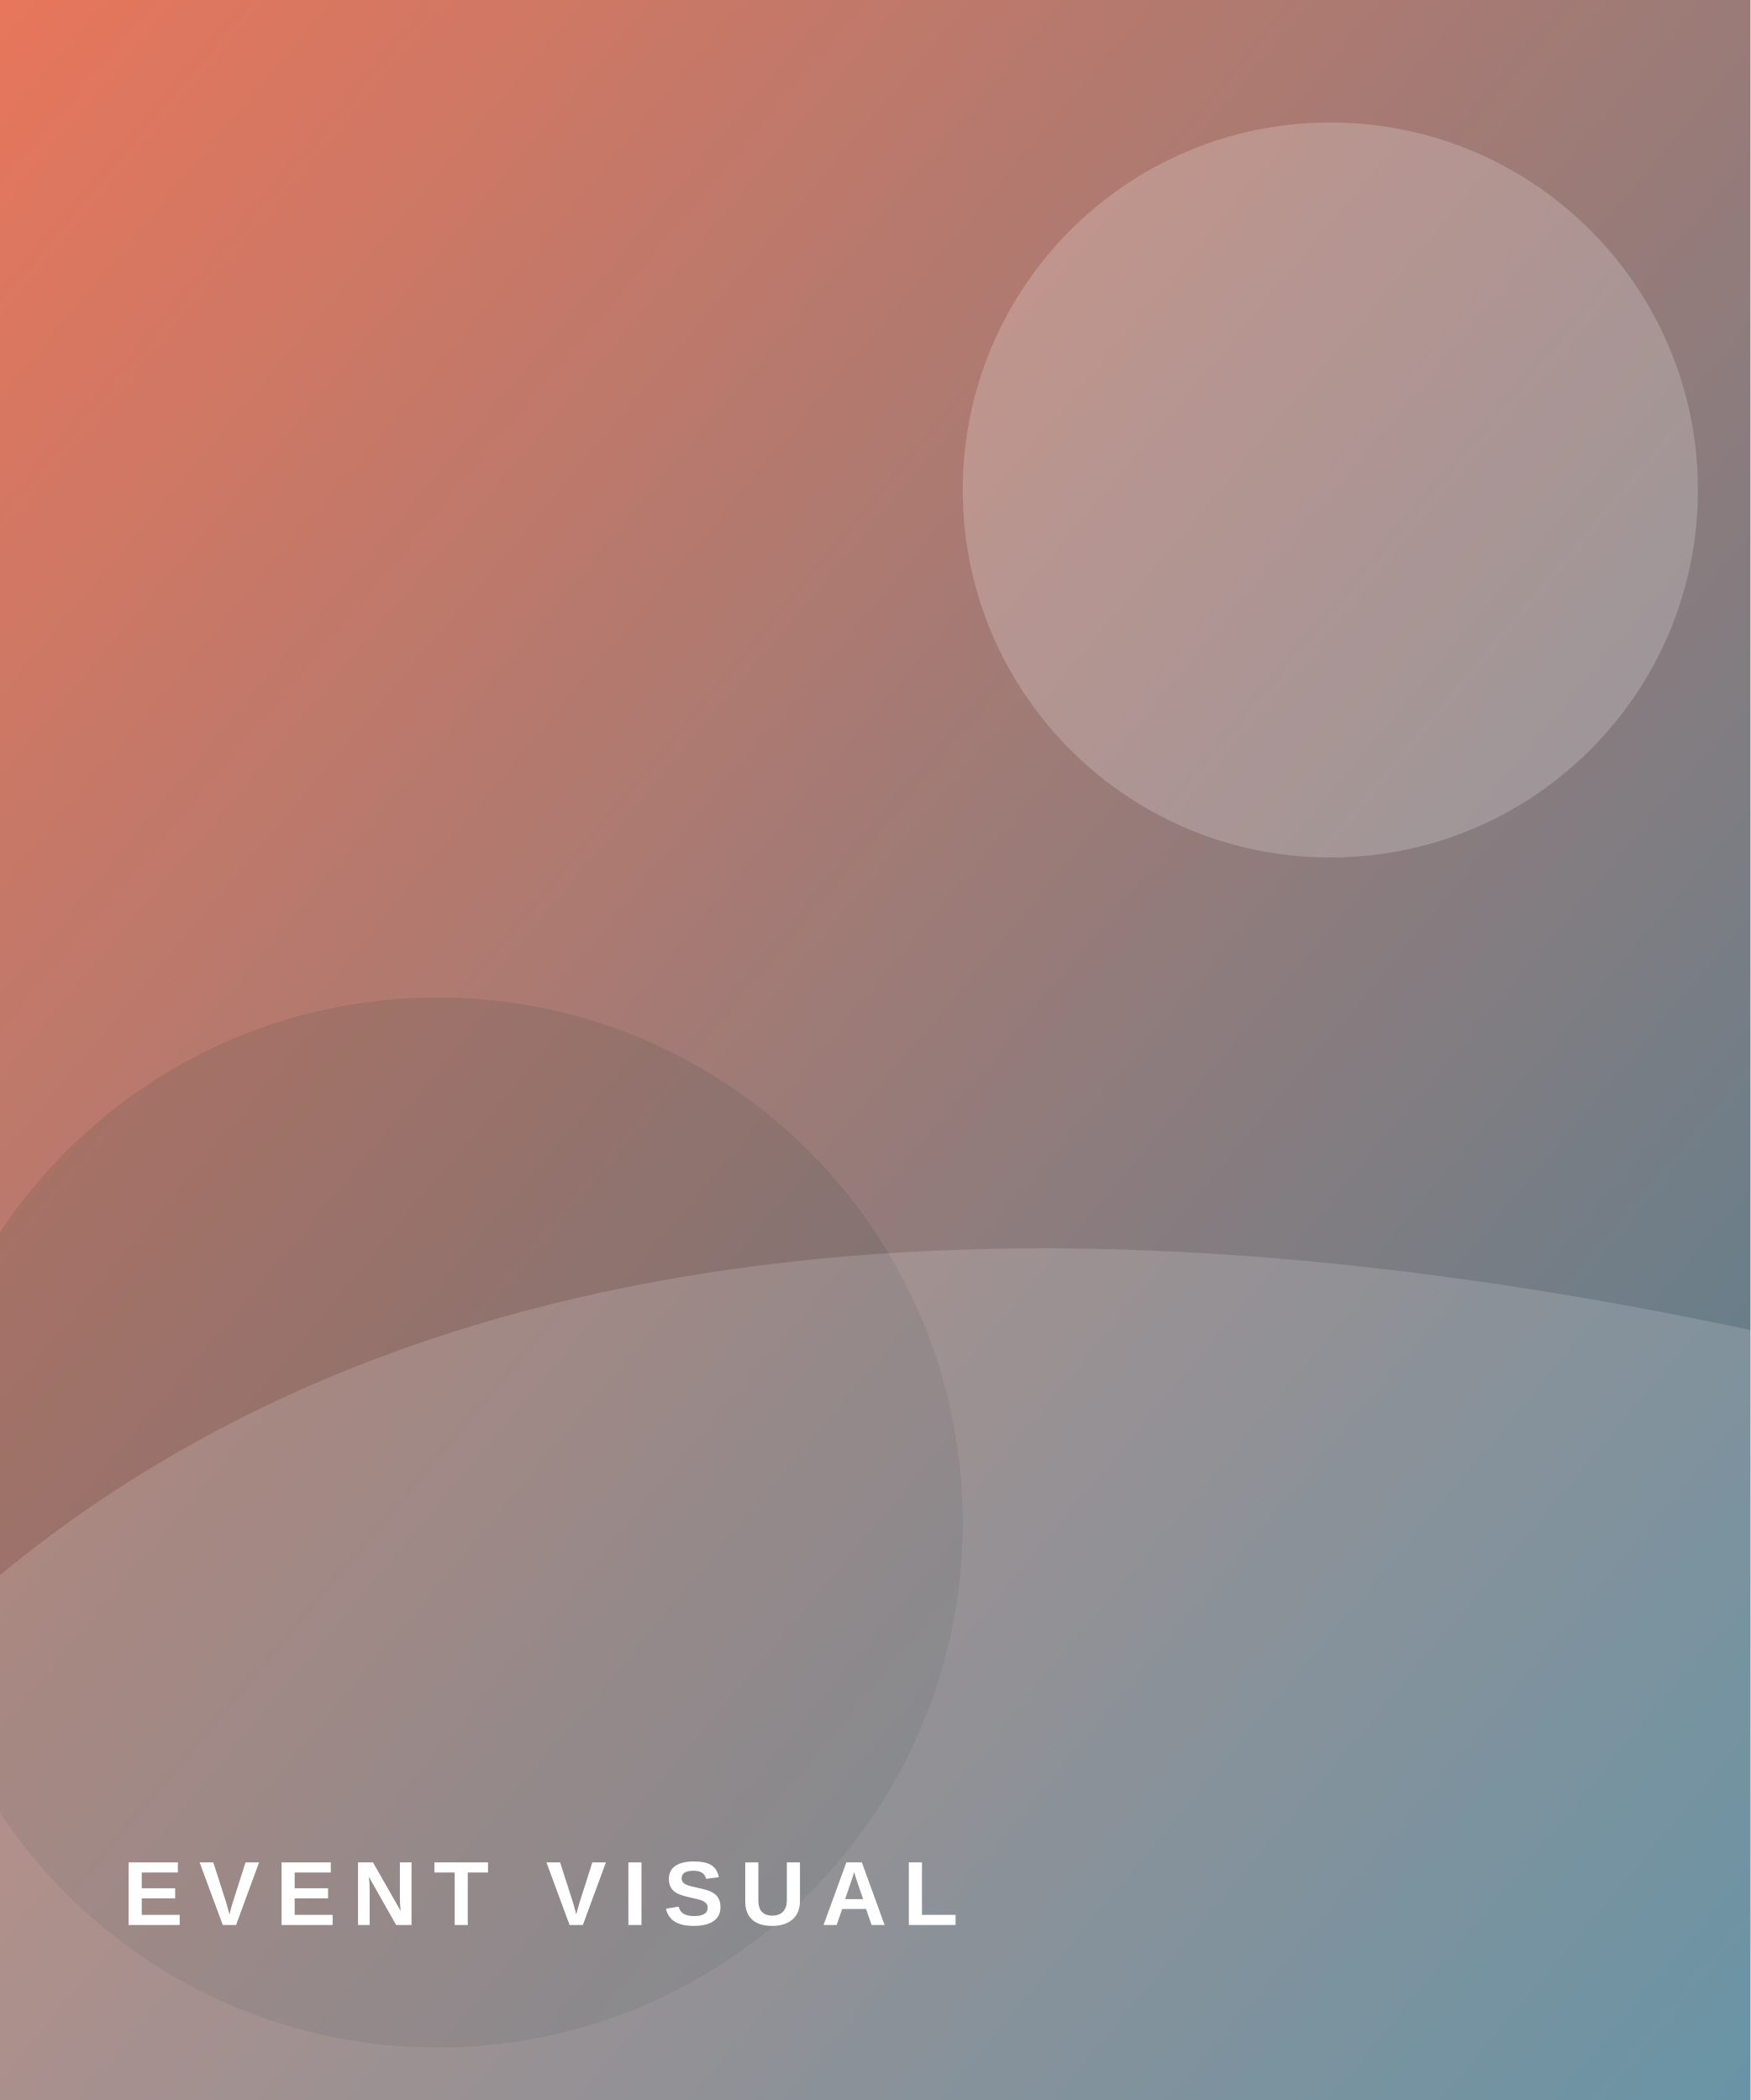
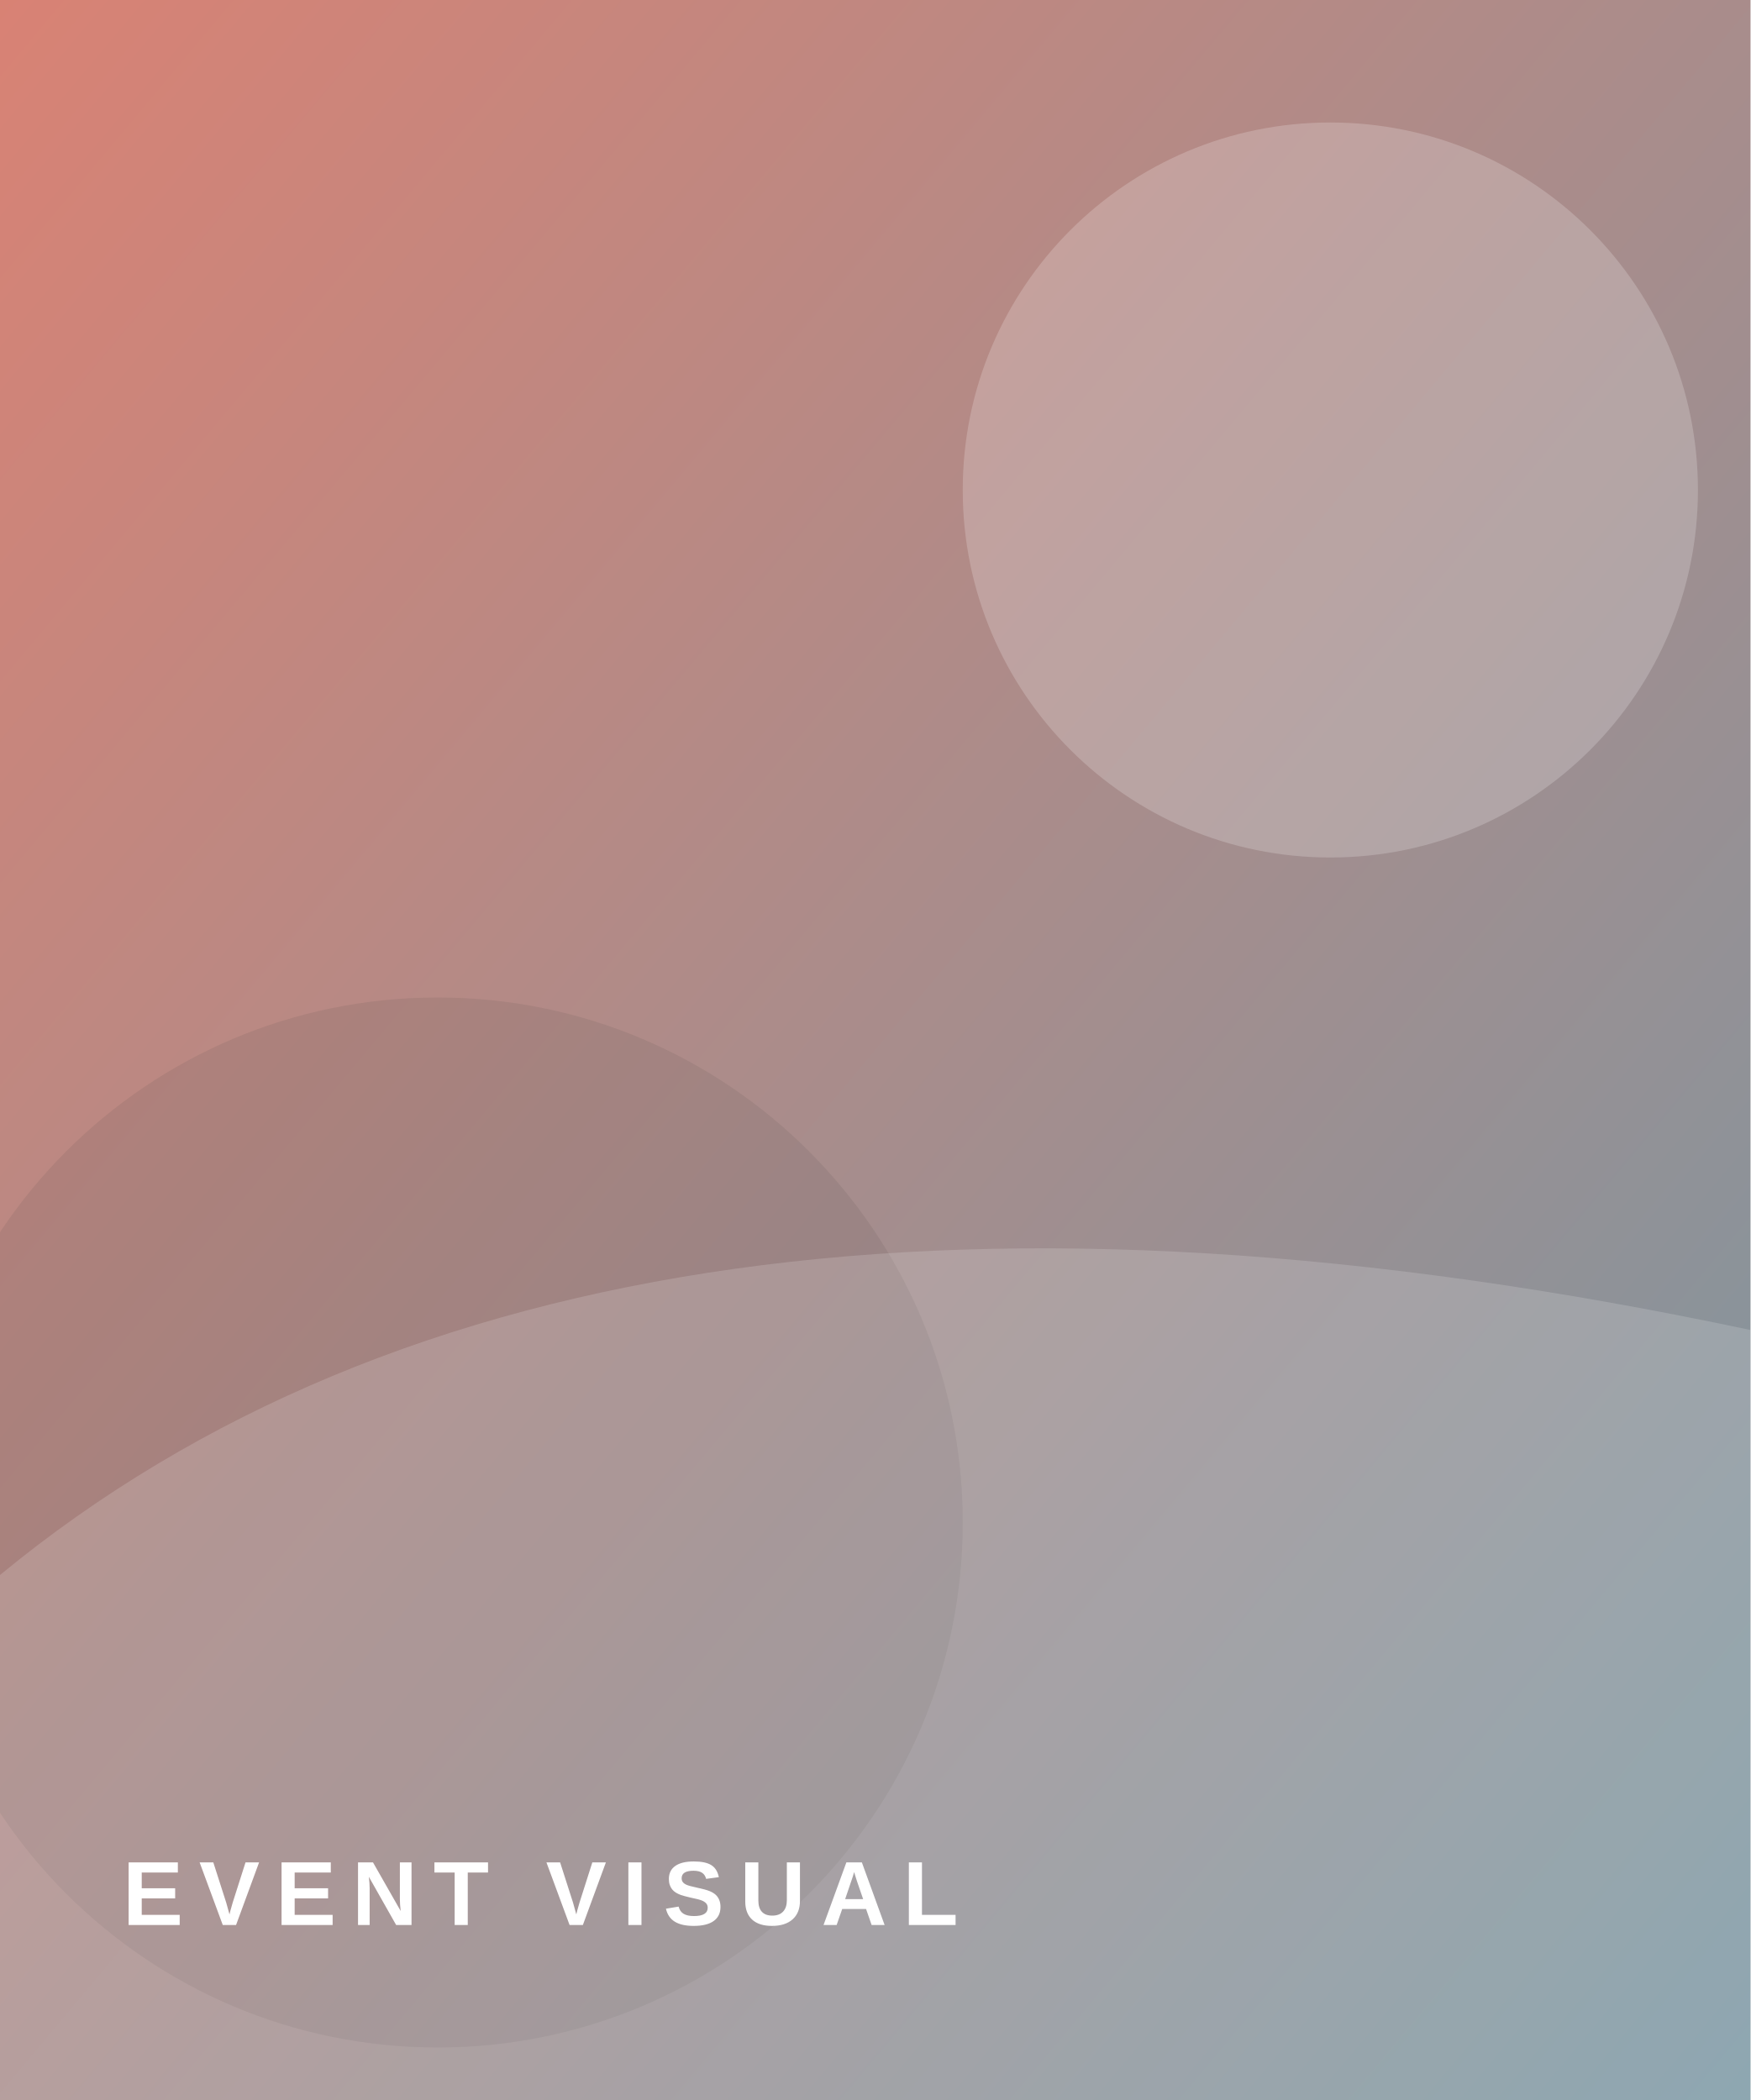
<svg xmlns="http://www.w3.org/2000/svg" viewBox="0 0 1000 1200" role="img" aria-label="EVENT VISUAL placeholder">
  <defs>
    <linearGradient id="g" x1="0" x2="1" y1="0" y2="1">
-       <stop stop-color="#e8765b" />
-       <stop offset="1" stop-color="#4c8095" />
+       <stop stop-color="#d98274" />
+       <stop offset="1" stop-color="#7897a3" />
    </linearGradient>
  </defs>
  <rect width="1000" height="1200" fill="url(#g)" />
  <circle cx="760" cy="280" r="210" fill="#fff" opacity=".2" />
-   <circle cx="250" cy="870" r="300" fill="#19332f" opacity=".12" />
+   <circle cx="250" cy="870" r="300" fill="#4a4540" opacity=".12" />
  <path d="M0 900 Q340 620 1000 760 V1200 H0Z" fill="#fff" opacity=".16" />
  <text x="70" y="1100" font-family="Arial,sans-serif" font-size="52" font-weight="700" fill="#fff" letter-spacing="9">EVENT VISUAL</text>
</svg>
